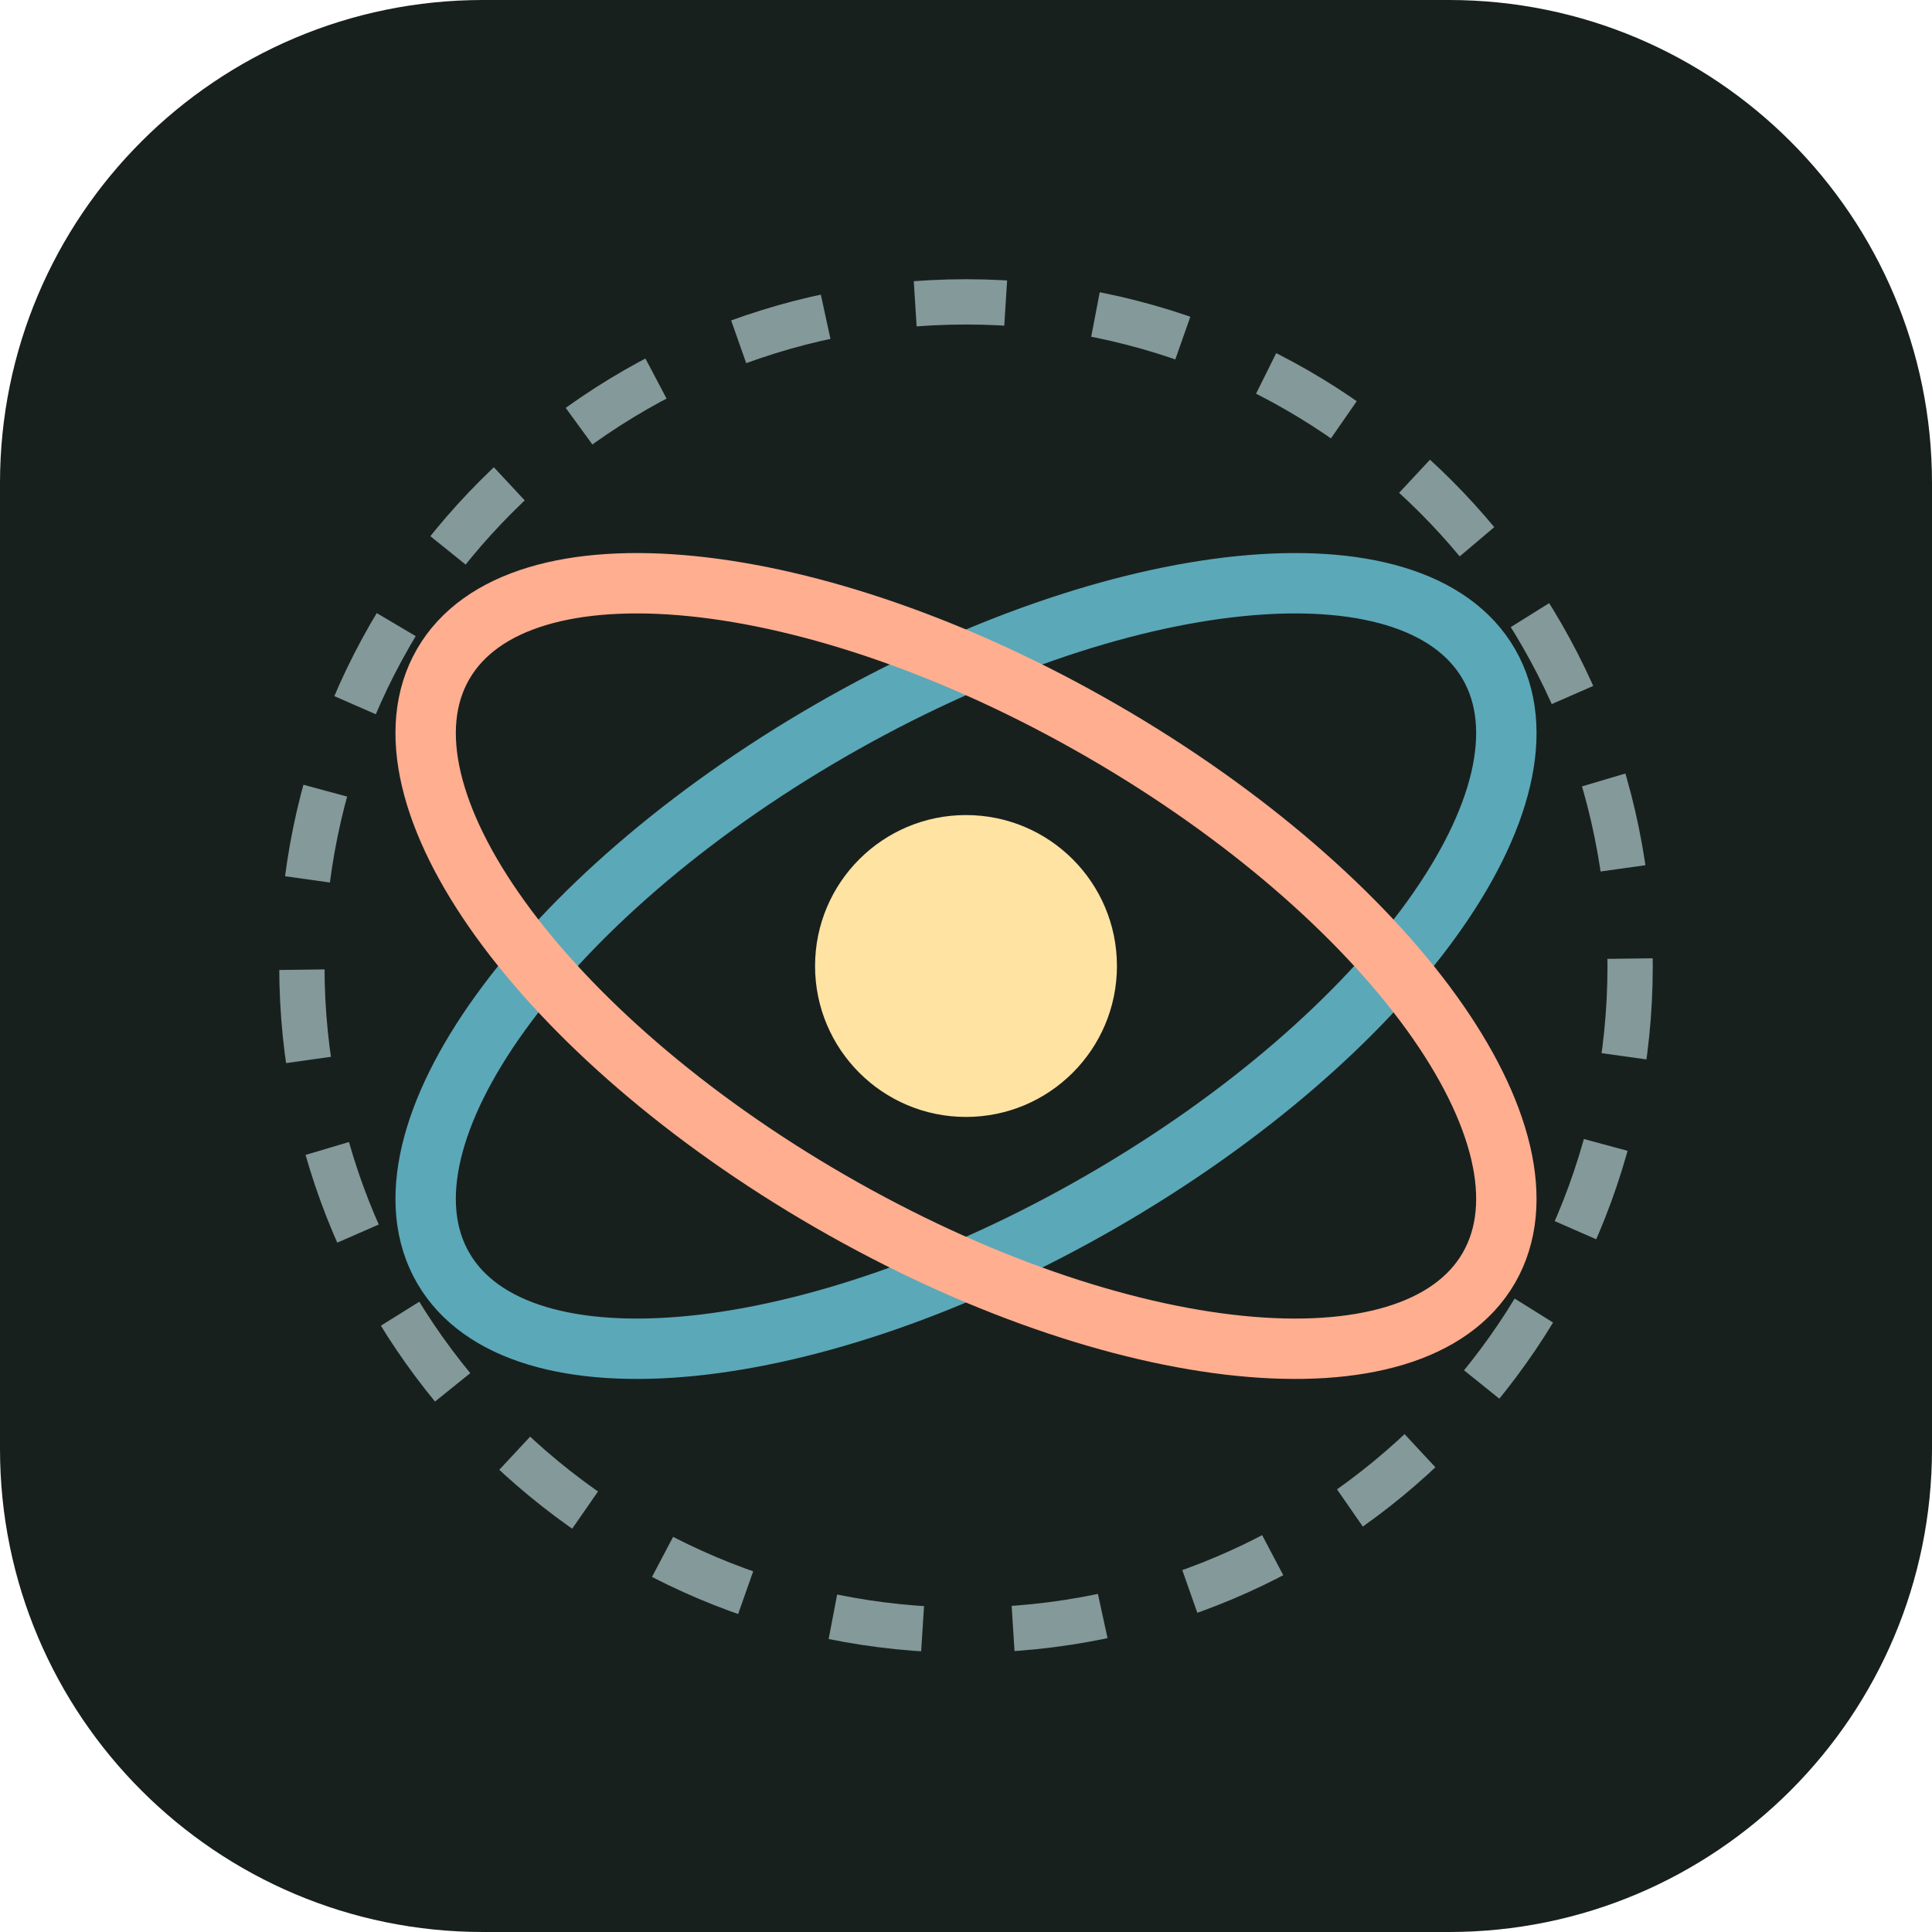
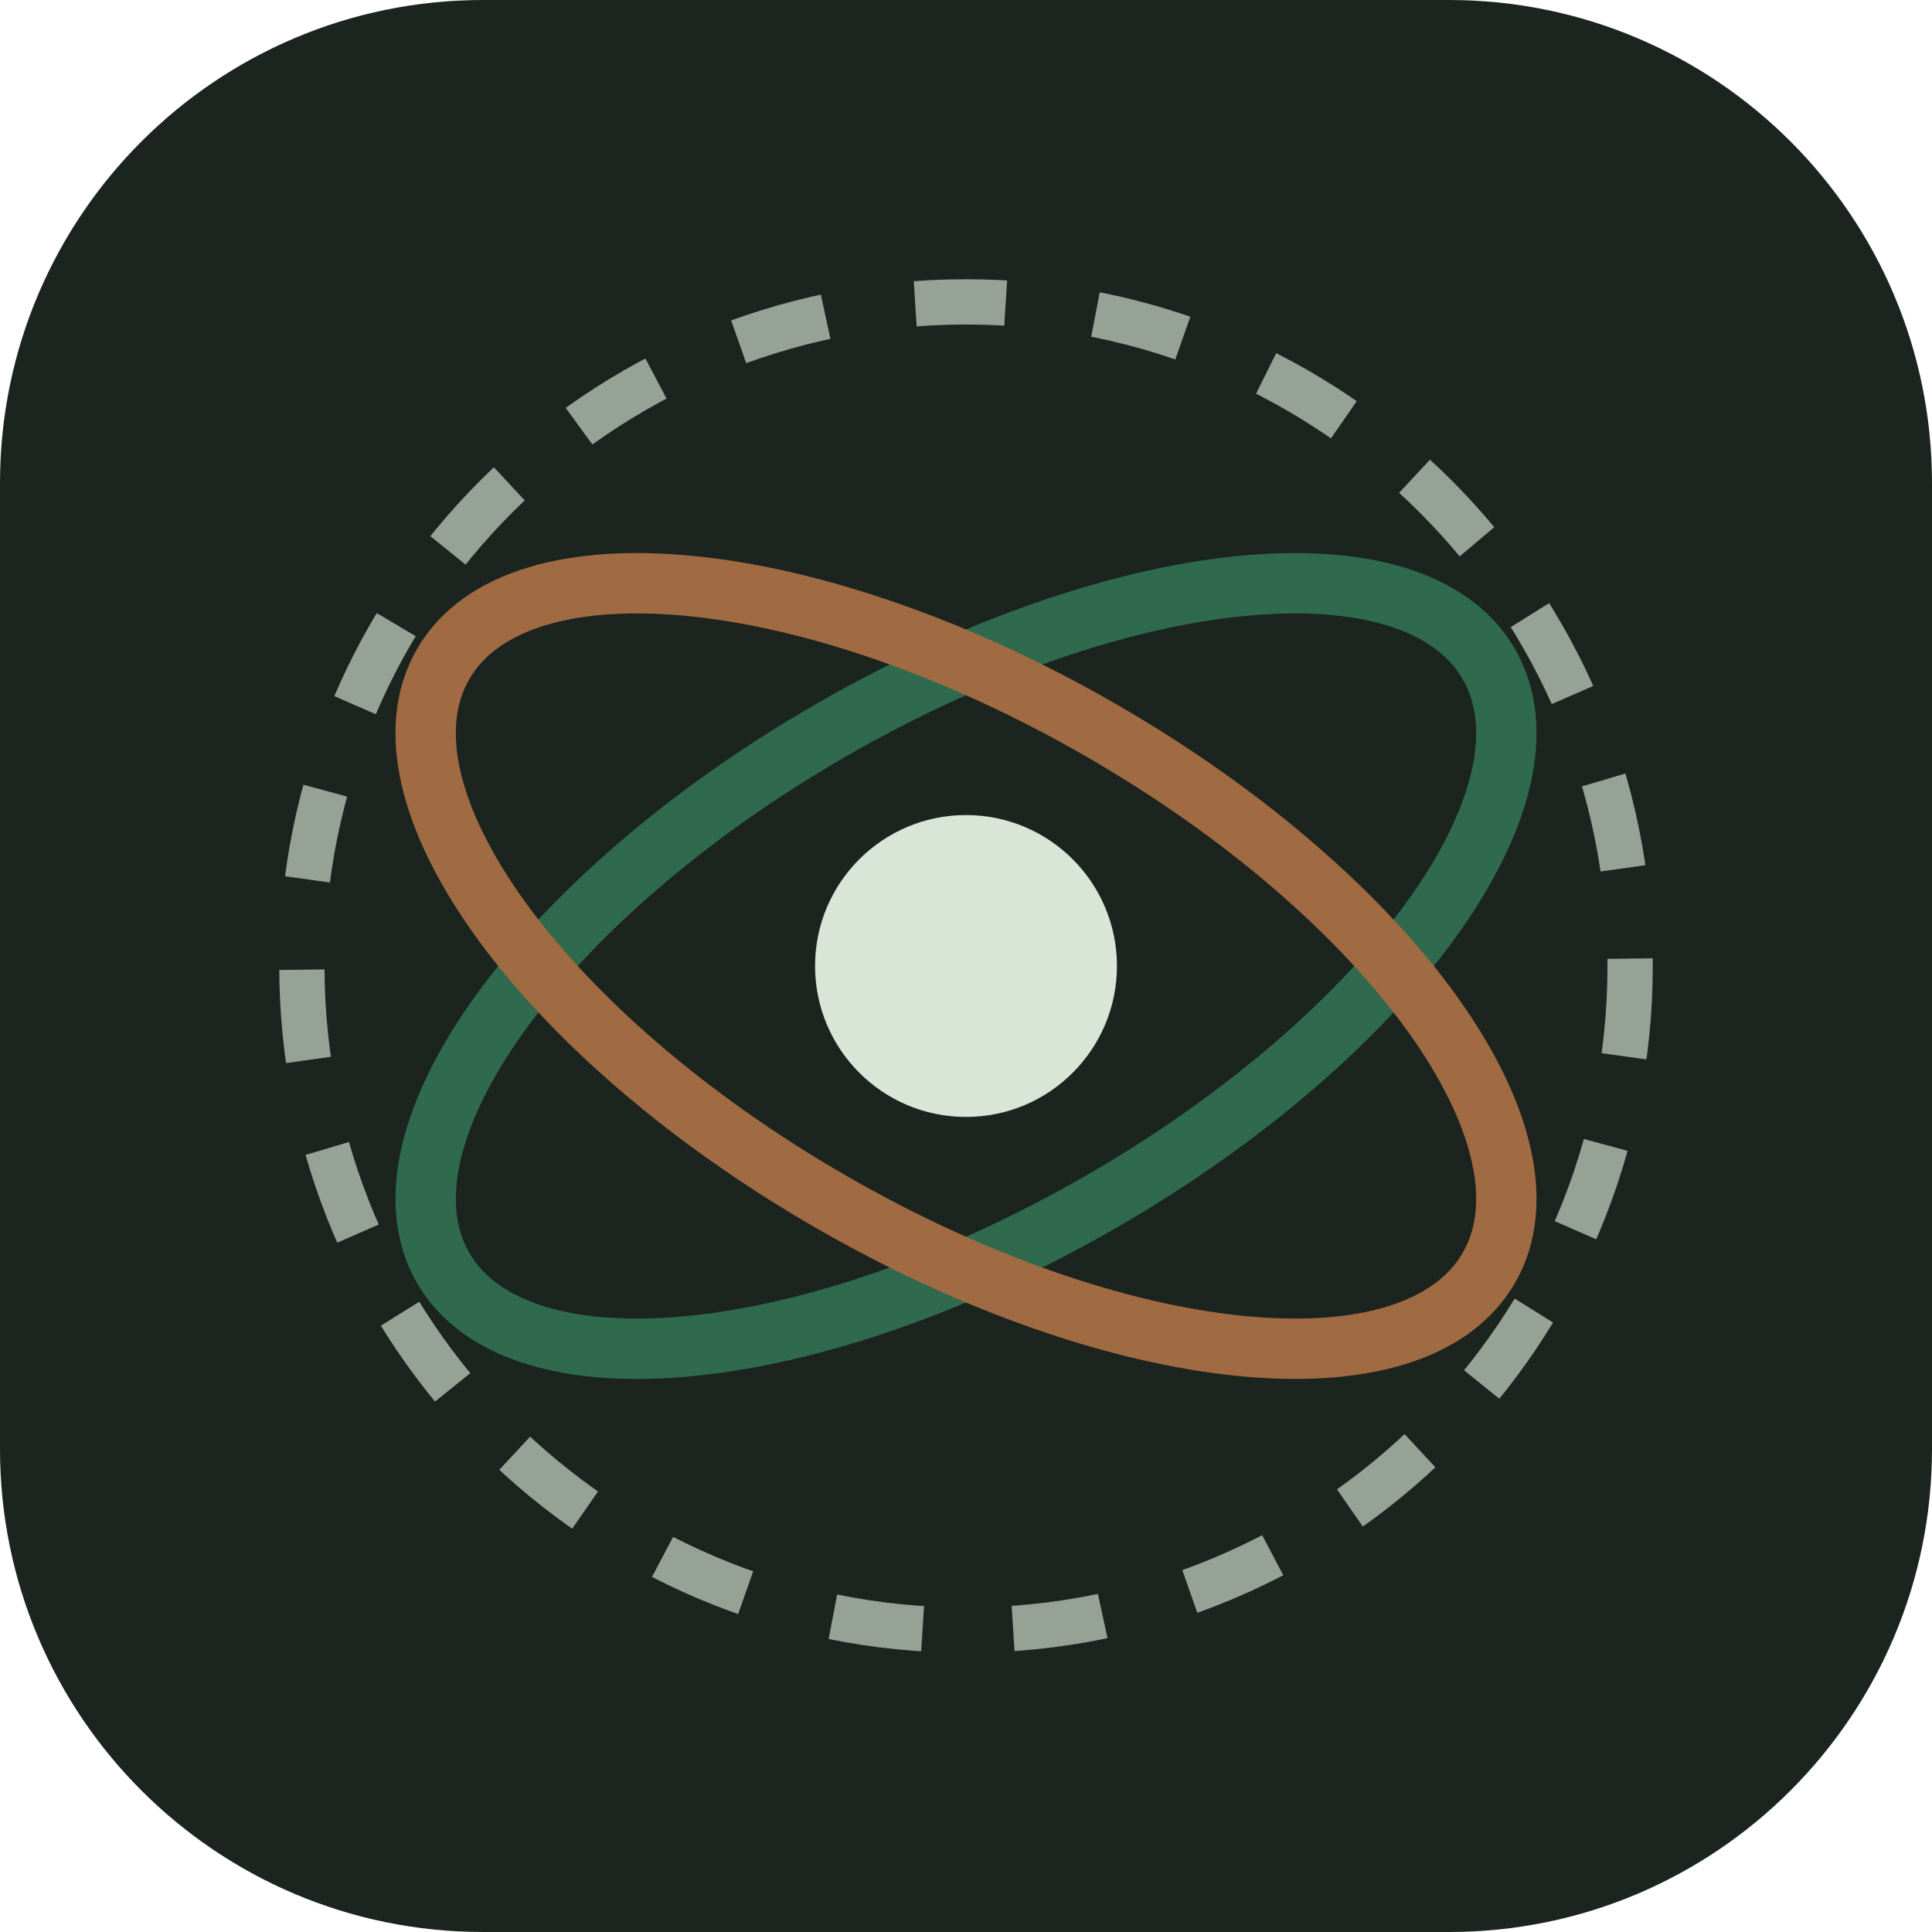
<svg xmlns="http://www.w3.org/2000/svg" viewBox="0 0 64 64">
-   <rect width="64" height="64" rx="16" fill="#18201e" />
-   <circle cx="32" cy="32" r="22" fill="none" stroke="#cae9ed" stroke-width="1.5" stroke-dasharray="3 3" opacity="0.6" />
-   <ellipse cx="32" cy="32" rx="20" ry="9" fill="none" stroke="#5ba8b8" stroke-width="2" transform="rotate(-30 32 32)" />
-   <ellipse cx="32" cy="32" rx="20" ry="9" fill="none" stroke="#ffae90" stroke-width="2" transform="rotate(30 32 32)" />
-   <circle cx="32" cy="32" r="5" fill="#ffe3a3" />
+   <rect width="64" height="64" rx="16" fill="#1B241E" />
+   <circle cx="32" cy="32" r="22" fill="none" stroke="#D9E5D6" stroke-width="1.5" stroke-dasharray="3 3" opacity="0.65" />
+   <ellipse cx="32" cy="32" rx="20" ry="9" fill="none" stroke="#2F6A4F" stroke-width="2" transform="rotate(-30 32 32)" />
+   <ellipse cx="32" cy="32" rx="20" ry="9" fill="none" stroke="#A06A42" stroke-width="2" transform="rotate(30 32 32)" />
+   <circle cx="32" cy="32" r="5" fill="#D9E5D6" />
</svg>
